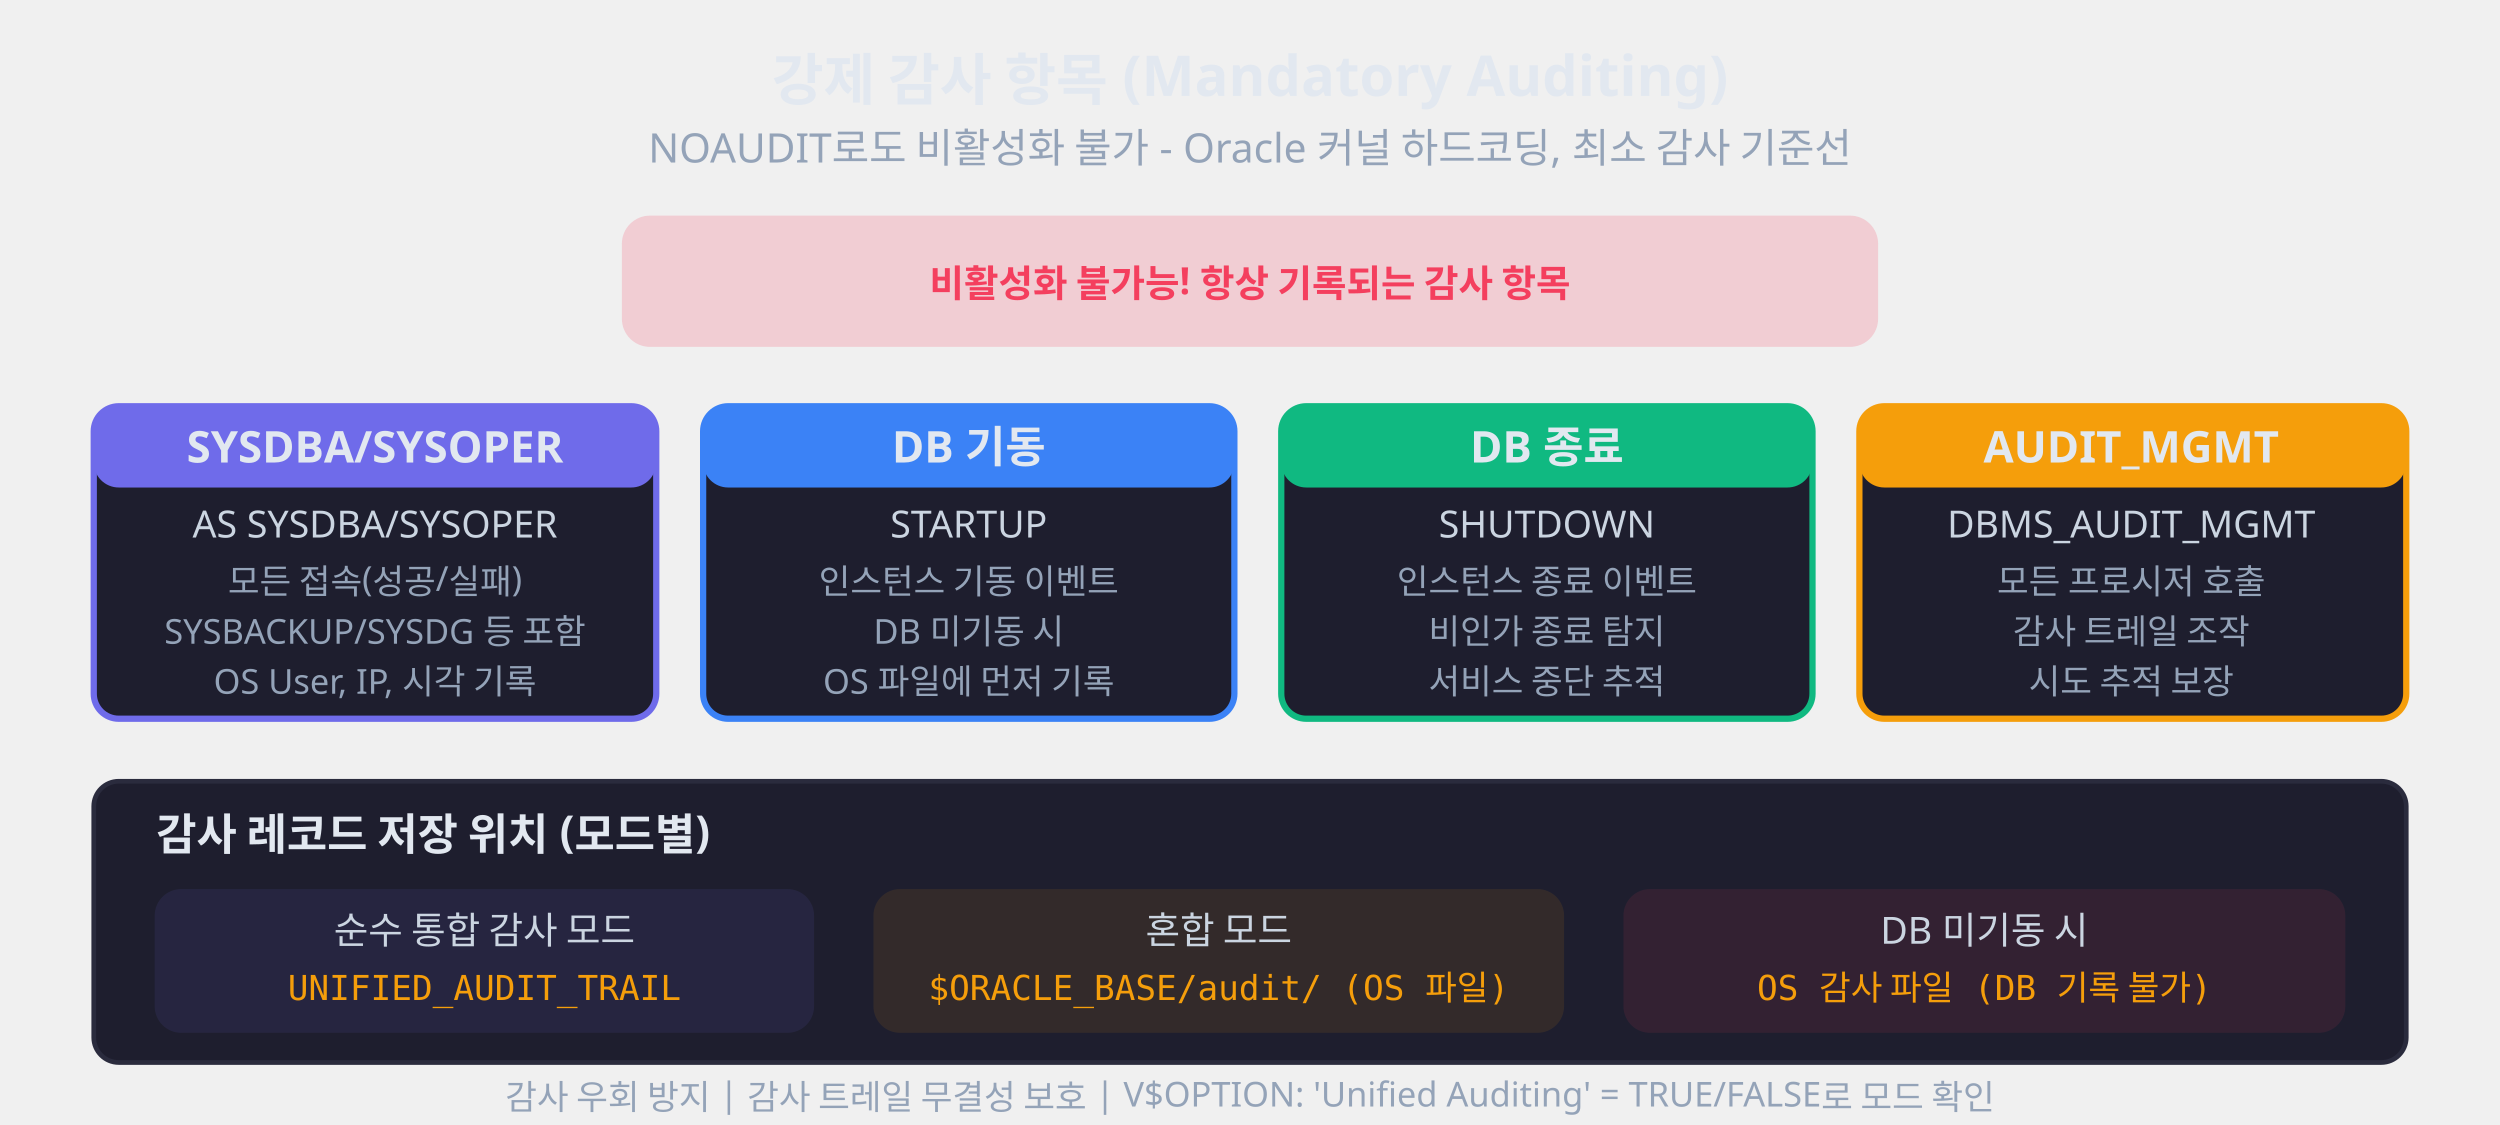
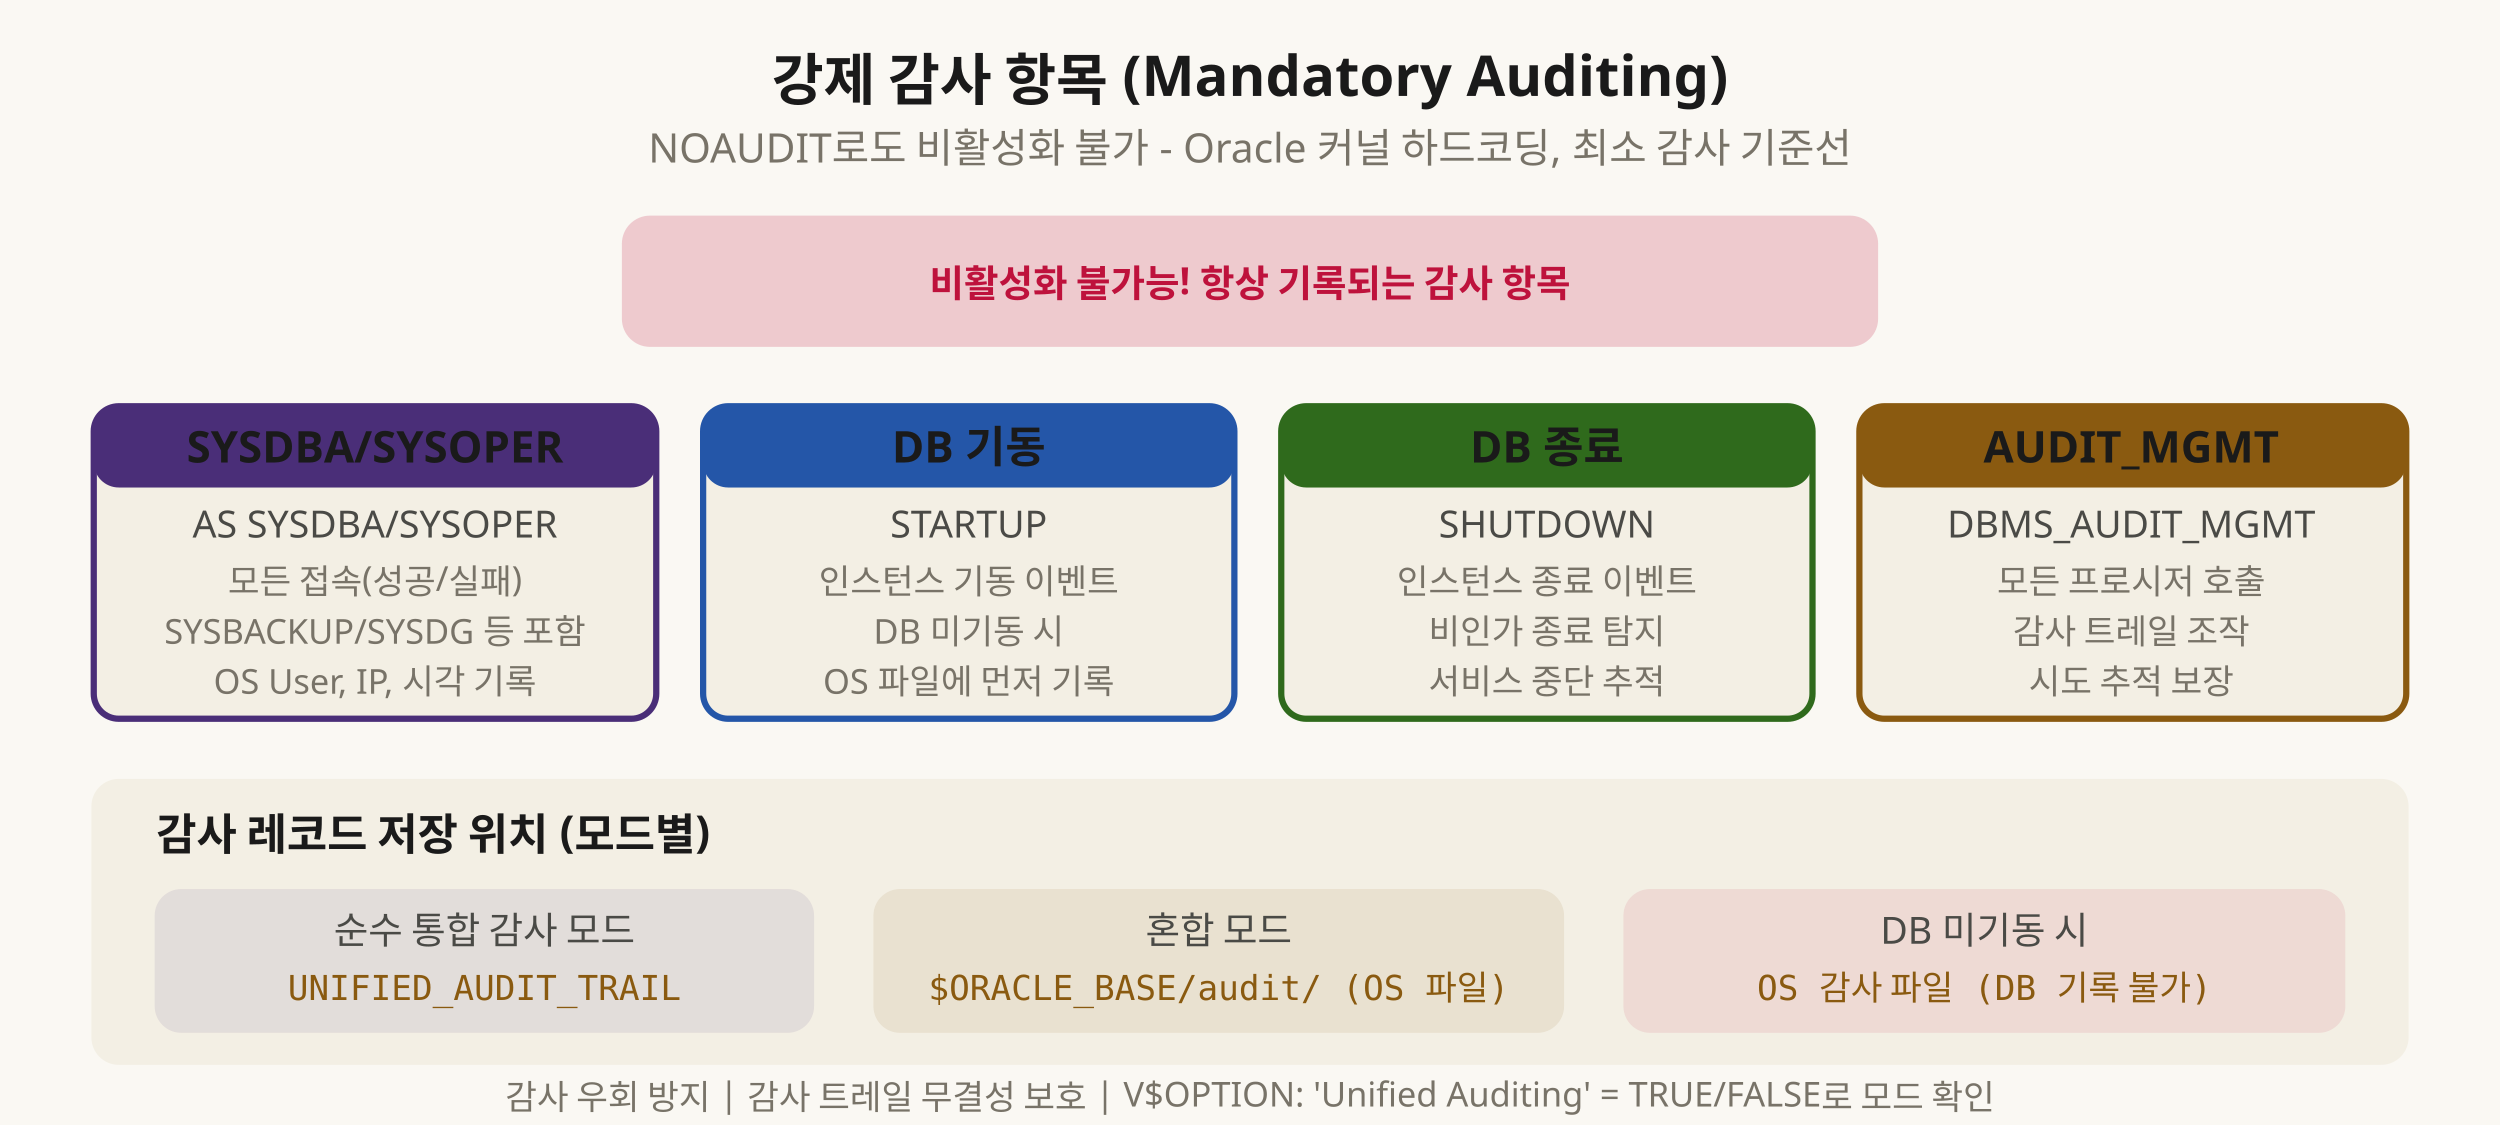
<svg xmlns="http://www.w3.org/2000/svg" viewBox="0 0 800 360">
+   <rect x="0" y="0" width="100%" height="100%" fill="#faf8f3" />
  <style>
-     text { font-family: 'Pretendard', 'Segoe UI', sans-serif; fill: #E2E8F0; }
+     text { font-family: 'Pretendard', 'Segoe UI', sans-serif; fill: #1a1a1a; }
    .title { font-size: 18px; font-weight: 700; }
-     .subtitle { font-size: 13px; fill: #94A3B8; }
+     .subtitle { font-size: 13px; fill: #787368; }
    .label { font-size: 14px; font-weight: 600; }
-     .sublabel { font-size: 12px; fill: #CBD5E1; }
-     .code { font-family: 'Consolas', monospace; font-size: 11px; fill: #F59E0B; }
-     .small { font-size: 11px; fill: #94A3B8; }
+     .sublabel { font-size: 12px; fill: #4a4a46; }
+     .code { font-family: 'Consolas', monospace; font-size: 11px; fill: #8a5a10; }
+     .small { font-size: 11px; fill: #787368; }
    .box { rx: 8; ry: 8; }
-     .imp { font-size: 12px; fill: #F43F5E; font-weight: 600; }
+     .imp { font-size: 12px; fill: #be123c; font-weight: 600; }
  </style>
  <text x="400" y="32" class="title" text-anchor="middle">강제 감사 항목 (Mandatory Auditing)</text>
  <text x="400" y="52" class="subtitle" text-anchor="middle">NOAUDIT로도 비활성화 불가 - Oracle 커널 하드코딩, 최소 감사 기준선</text>
-   <rect x="200" y="70" width="400" height="40" class="box" fill="#F43F5E" opacity="0.2" stroke="#F43F5E" stroke-width="2" />
+   <rect x="200" y="70" width="400" height="40" class="box" fill="#be123c" opacity="0.2" stroke="#be123c" stroke-width="2" />
  <text x="400" y="95" class="imp" text-anchor="middle">비활성화 불가능! 항상 기록되는 감사 항목</text>
-   <rect x="30" y="130" width="180" height="100" class="box" fill="#1E1E2E" stroke="#6F6BEA" stroke-width="2" />
-   <rect x="30" y="130" width="180" height="26" rx="8" ry="8" fill="#6F6BEA" />
-   <text x="120" y="148" class="label" text-anchor="middle" fill="#FFF">SYSDBA/SYSOPER</text>
+   <rect x="30" y="130" width="180" height="100" class="box" fill="#f3efe4" stroke="#4a2e78" stroke-width="2" />
+   <rect x="30" y="130" width="180" height="26" rx="8" ry="8" fill="#4a2e78" />
+   <text x="120" y="148" class="label" text-anchor="middle" fill="#1a1a1a">SYSDBA/SYSOPER</text>
  <text x="120" y="172" class="sublabel" text-anchor="middle">AS SYSDBA/SYSOPER</text>
  <text x="120" y="190" class="small" text-anchor="middle">모든 접속(성공/실패)</text>
  <text x="120" y="206" class="small" text-anchor="middle">SYSBACKUP/SYSDG 등 포함</text>
  <text x="120" y="222" class="small" text-anchor="middle">OS User, IP, 시각 기록</text>
-   <rect x="225" y="130" width="170" height="100" class="box" fill="#1E1E2E" stroke="#3B82F6" stroke-width="2" />
-   <rect x="225" y="130" width="170" height="26" rx="8" ry="8" fill="#3B82F6" />
-   <text x="310" y="148" class="label" text-anchor="middle" fill="#FFF">DB 기동</text>
+   <rect x="225" y="130" width="170" height="100" class="box" fill="#f3efe4" stroke="#2456a8" stroke-width="2" />
+   <rect x="225" y="130" width="170" height="26" rx="8" ry="8" fill="#2456a8" />
+   <text x="310" y="148" class="label" text-anchor="middle" fill="#1a1a1a">DB 기동</text>
  <text x="310" y="172" class="sublabel" text-anchor="middle">STARTUP</text>
  <text x="310" y="190" class="small" text-anchor="middle">인스턴스 기동 이벤트</text>
  <text x="310" y="206" class="small" text-anchor="middle">DB 미기동 시</text>
  <text x="310" y="222" class="small" text-anchor="middle">OS 파일에 먼저 기록</text>
-   <rect x="410" y="130" width="170" height="100" class="box" fill="#1E1E2E" stroke="#10B981" stroke-width="2" />
-   <rect x="410" y="130" width="170" height="26" rx="8" ry="8" fill="#10B981" />
-   <text x="495" y="148" class="label" text-anchor="middle" fill="#FFF">DB 종료</text>
+   <rect x="410" y="130" width="170" height="100" class="box" fill="#f3efe4" stroke="#2f6a1c" stroke-width="2" />
+   <rect x="410" y="130" width="170" height="26" rx="8" ry="8" fill="#2f6a1c" />
+   <text x="495" y="148" class="label" text-anchor="middle" fill="#1a1a1a">DB 종료</text>
  <text x="495" y="172" class="sublabel" text-anchor="middle">SHUTDOWN</text>
  <text x="495" y="190" class="small" text-anchor="middle">인스턴스 종료 이벤트</text>
  <text x="495" y="206" class="small" text-anchor="middle">비인가 종료 탐지</text>
  <text x="495" y="222" class="small" text-anchor="middle">서비스 중단 추적</text>
-   <rect x="595" y="130" width="175" height="100" class="box" fill="#1E1E2E" stroke="#F59E0B" stroke-width="2" />
-   <rect x="595" y="130" width="175" height="26" rx="8" ry="8" fill="#F59E0B" />
-   <text x="682" y="148" class="label" text-anchor="middle" fill="#1E1E2E">AUDIT_MGMT</text>
+   <rect x="595" y="130" width="175" height="100" class="box" fill="#f3efe4" stroke="#8a5a10" stroke-width="2" />
+   <rect x="595" y="130" width="175" height="26" rx="8" ry="8" fill="#8a5a10" />
+   <text x="682" y="148" class="label" text-anchor="middle" fill="#1a1a1a">AUDIT_MGMT</text>
  <text x="682" y="172" class="sublabel" text-anchor="middle">DBMS_AUDIT_MGMT</text>
  <text x="682" y="190" class="small" text-anchor="middle">모든 프로시저 호출</text>
  <text x="682" y="206" class="small" text-anchor="middle">감사 트레일 조작</text>
  <text x="682" y="222" class="small" text-anchor="middle">시도 추적 보장</text>
-   <rect x="30" y="250" width="740" height="90" class="box" fill="#1E1E2E" stroke="#2A2B3D" stroke-width="1.5" />
+   <rect x="30" y="250" width="740" height="90" class="box" fill="#f3efe4" stroke="#f3efe4" stroke-width="1.5" />
  <text x="50" y="272" class="label">감사 레코드 저장 위치 (모드별)</text>
-   <rect x="50" y="285" width="210" height="45" class="box" fill="#6F6BEA" opacity="0.1" stroke="#6F6BEA" stroke-width="1" />
+   <rect x="50" y="285" width="210" height="45" class="box" fill="#4a2e78" opacity="0.1" stroke="#4a2e78" stroke-width="1" />
  <text x="155" y="302" class="sublabel" text-anchor="middle">순수 통합 감사 모드</text>
  <text x="155" y="320" class="code" text-anchor="middle">UNIFIED_AUDIT_TRAIL</text>
-   <rect x="280" y="285" width="220" height="45" class="box" fill="#F59E0B" opacity="0.1" stroke="#F59E0B" stroke-width="1" />
+   <rect x="280" y="285" width="220" height="45" class="box" fill="#8a5a10" opacity="0.1" stroke="#8a5a10" stroke-width="1" />
  <text x="390" y="302" class="sublabel" text-anchor="middle">혼합 모드</text>
  <text x="390" y="320" class="code" text-anchor="middle">$ORACLE_BASE/audit/ (OS 파일)</text>
-   <rect x="520" y="285" width="230" height="45" class="box" fill="#F43F5E" opacity="0.1" stroke="#F43F5E" stroke-width="1" />
+   <rect x="520" y="285" width="230" height="45" class="box" fill="#be123c" opacity="0.1" stroke="#be123c" stroke-width="1" />
  <text x="635" y="302" class="sublabel" text-anchor="middle">DB 미기동 시</text>
  <text x="635" y="320" class="code" text-anchor="middle">OS 감사 파일 (DB 기록 불가)</text>
  <text x="400" y="355" class="small" text-anchor="middle">감사 우회 방지 | 감사 트레일 무결성 보호 | V$OPTION: 'Unified Auditing' = TRUE/FALSE로 모드 확인</text>
</svg>
